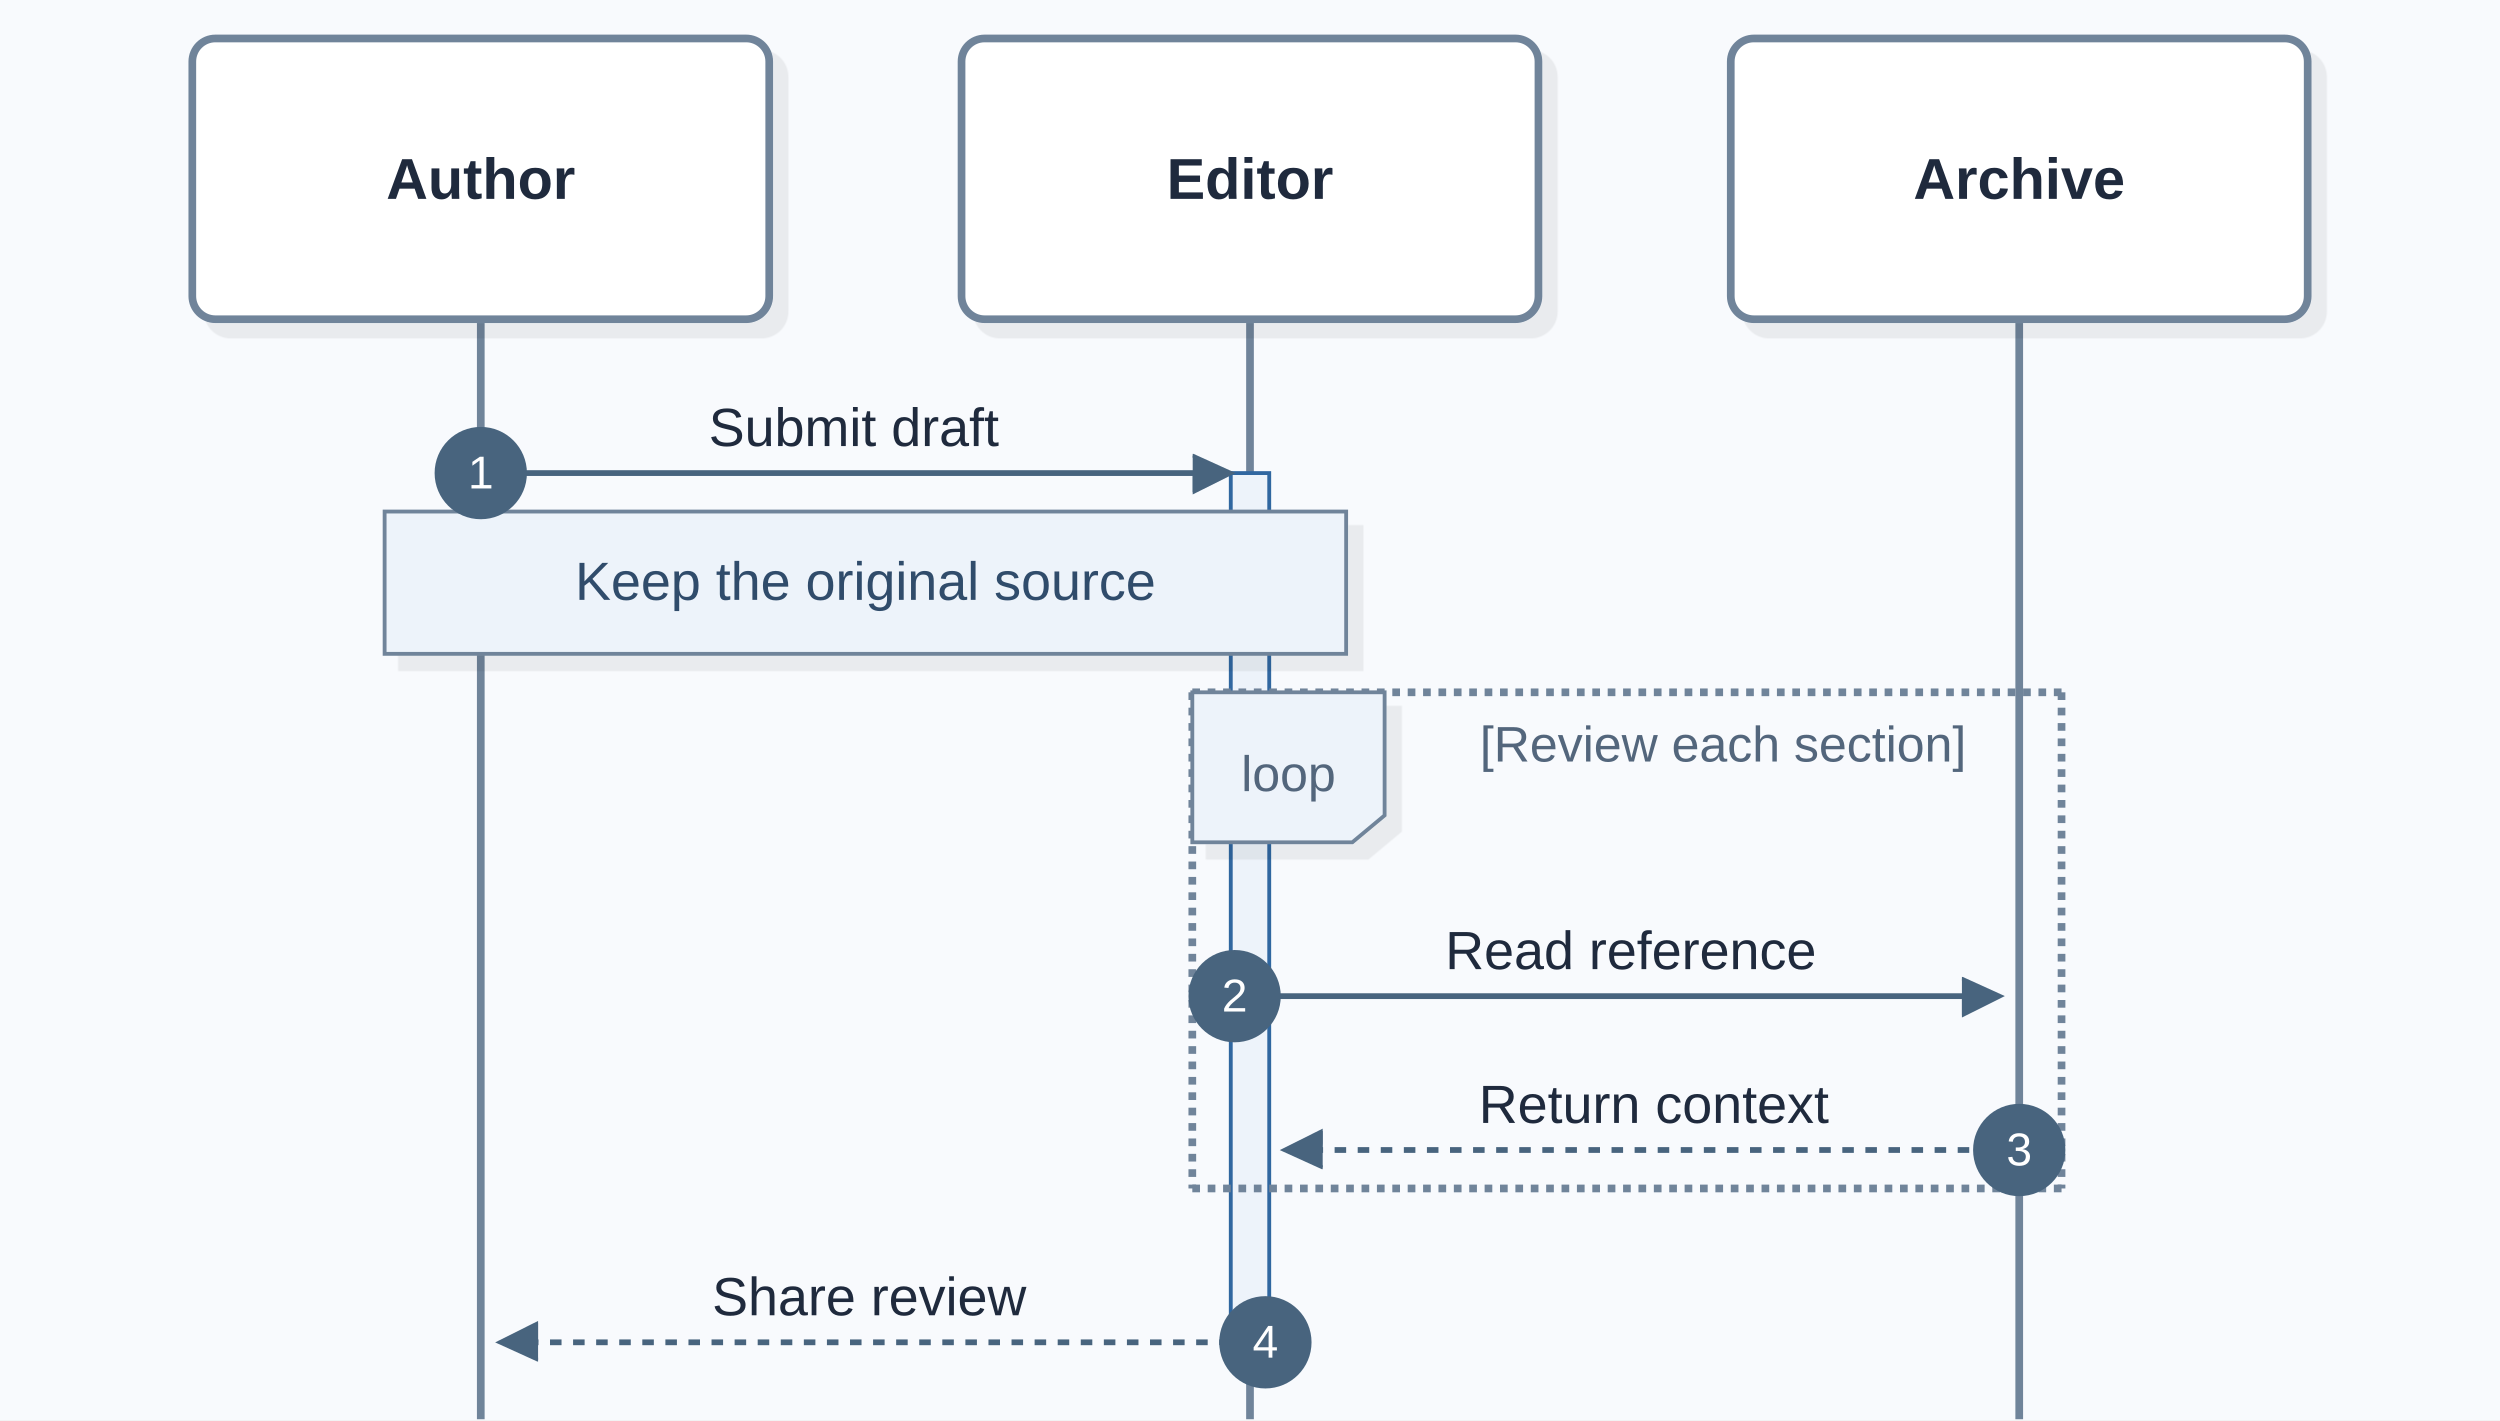
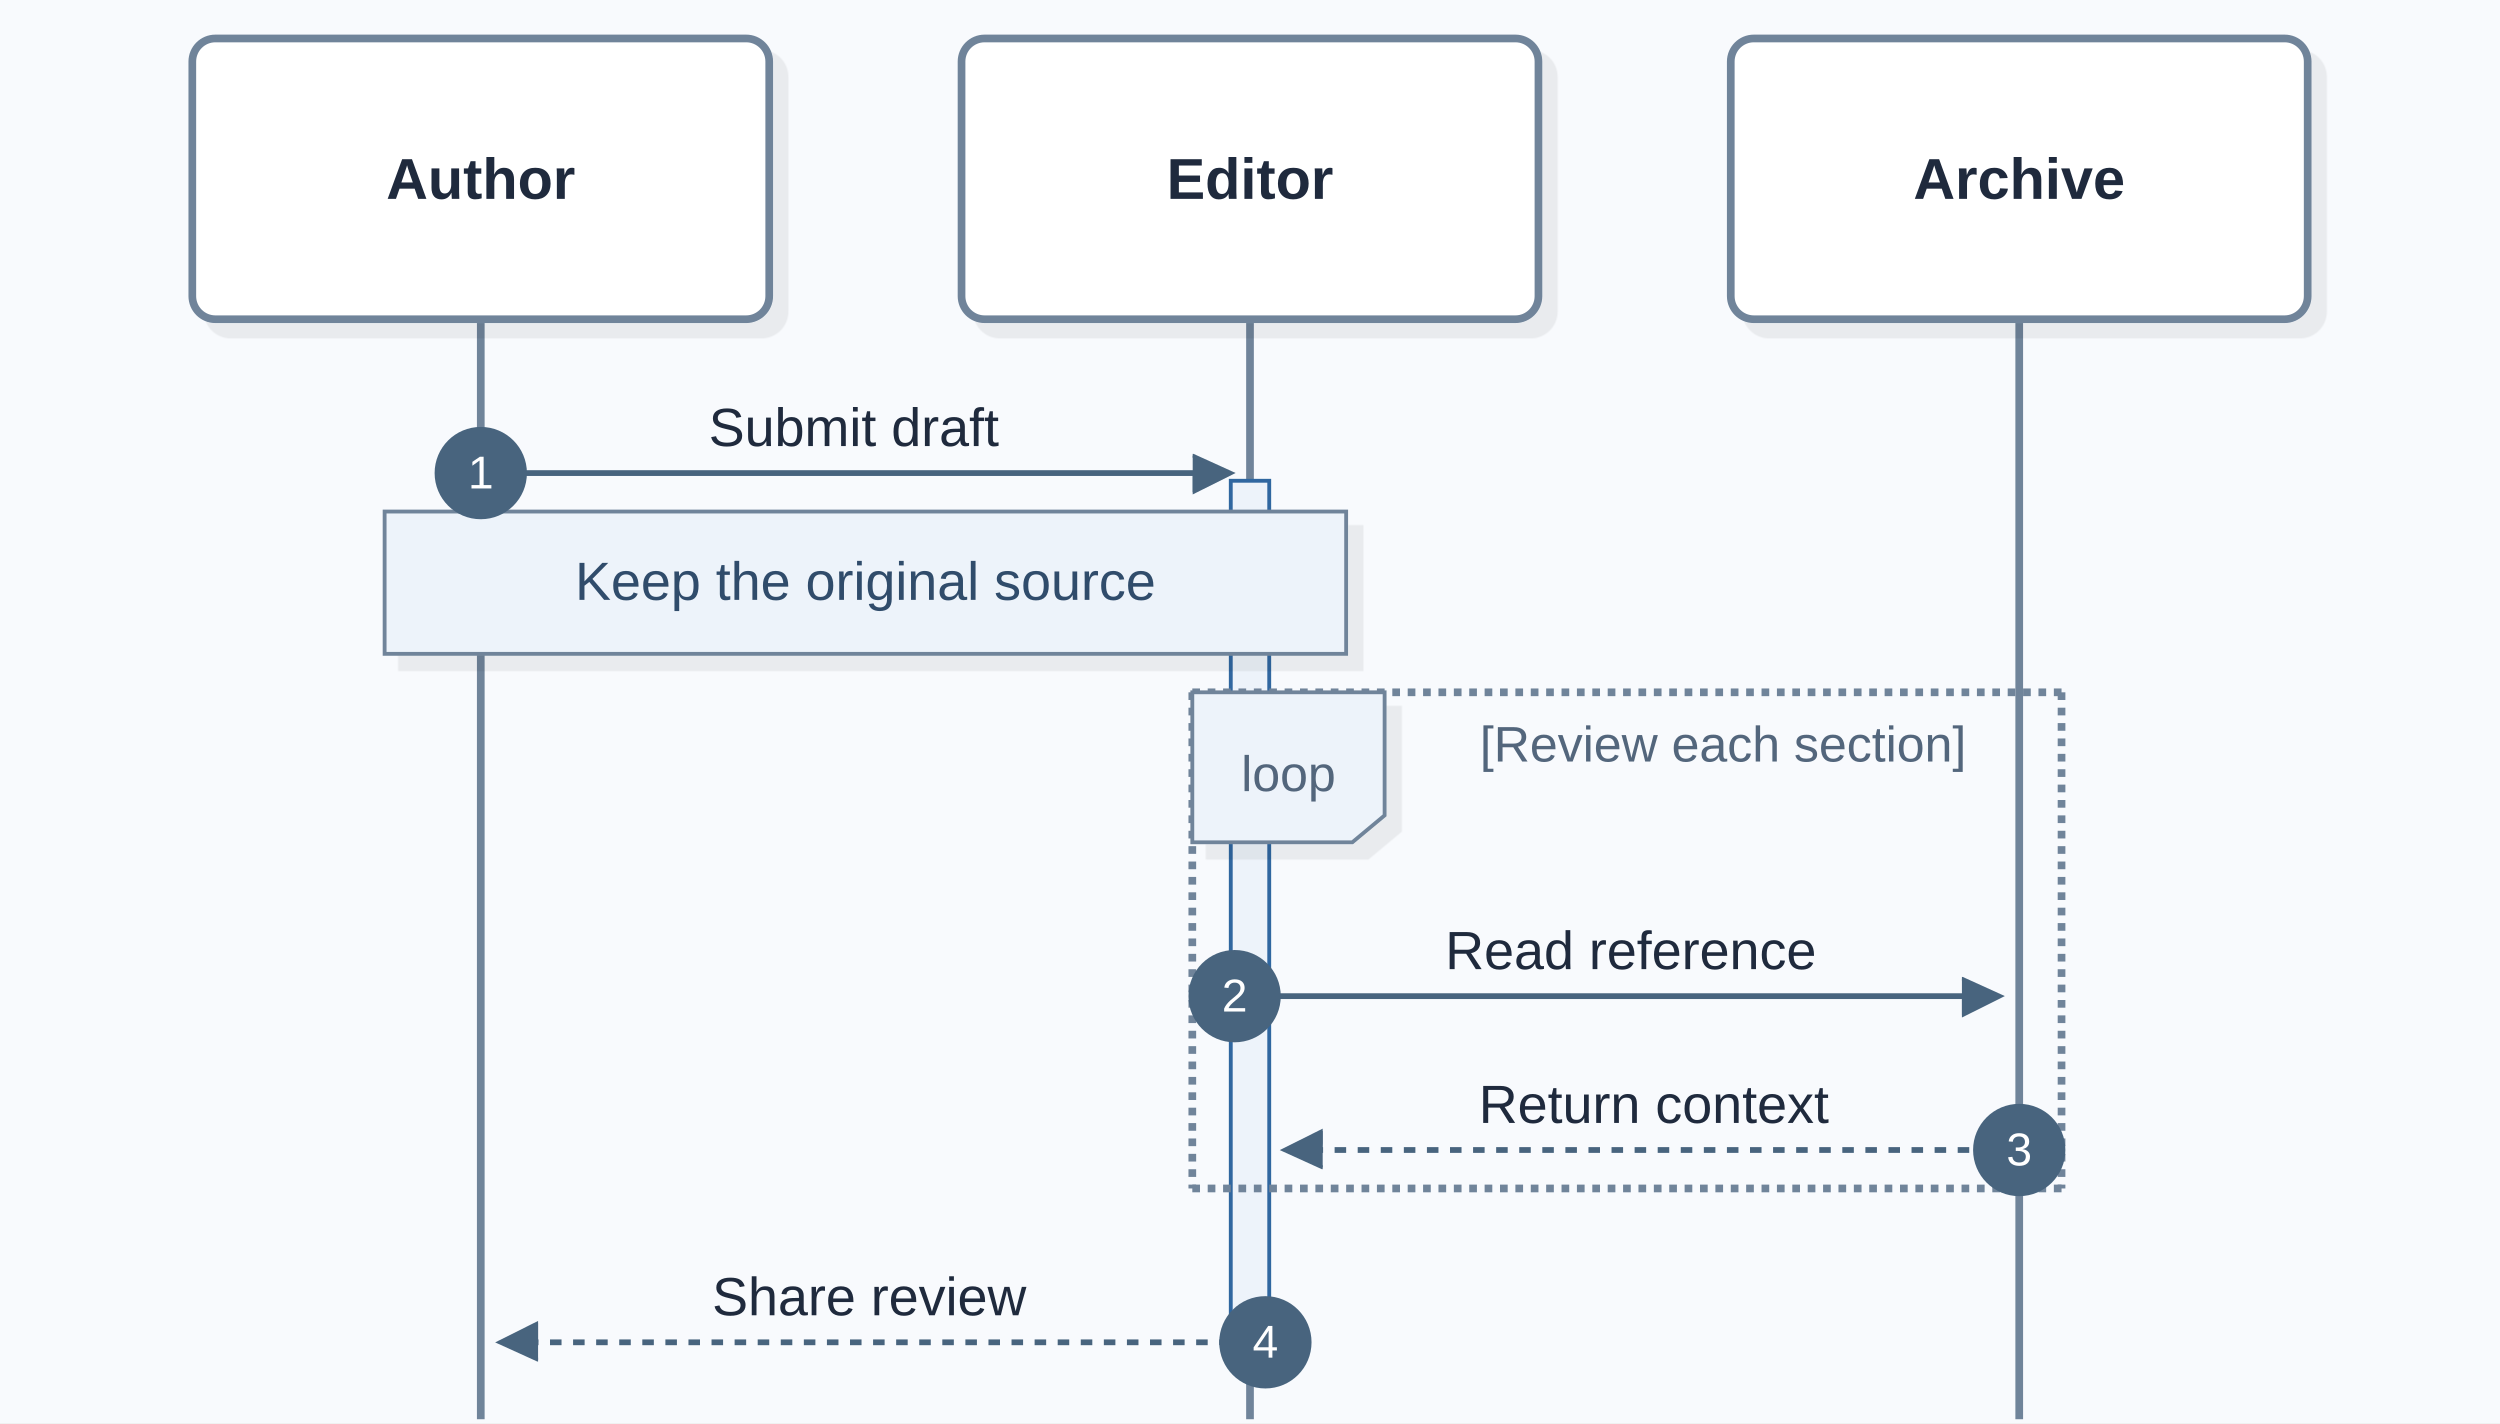
- <svg xmlns="http://www.w3.org/2000/svg" id="theme-atlas-sequence" width="100%" style="max-width: 650px;" viewBox="-50 -10 650 369.25" role="graphics-document document" aria-roledescription="sequence">
-   <rect class="merman-theme-canvas-base" data-merman-theme-canvas="base" aria-hidden="true" pointer-events="none" x="-50" y="-10" width="650" height="369.25" fill="#F8FAFD" />
+ <svg xmlns="http://www.w3.org/2000/svg" id="theme-atlas-sequence" width="100%" style="max-width: 650px;" viewBox="-50 -10 650 370" role="graphics-document document" aria-roledescription="sequence">
+   <rect class="merman-theme-canvas-base" data-merman-theme-canvas="base" aria-hidden="true" pointer-events="none" x="-50" y="-10" width="650" height="370" fill="#F8FAFD" />
  <g>
    <line id="actor2" x1="475" y1="73" x2="475" y2="359" class="actor-line 200" stroke-width="0.5px" stroke="#999" name="Archive" data-et="life-line" data-id="Archive" />
    <g id="root-2" data-et="participant" data-type="participant" data-id="Archive" data-look="neo">
      <rect x="400" y="0" fill="#eaeaea" stroke="#666" width="150" height="73" name="Archive" rx="6" ry="6" class="actor actor-top" data-look="neo" filter="url(#theme-atlas-sequence-drop-shadow)" />
      <text x="475" y="36.5" dominant-baseline="central" alignment-baseline="central" class="actor actor-box" style="text-anchor: middle;font-family:&quot;Recursive Variable&quot;,arial,sans-serif;font-size:15px;font-weight:600;font-style:normal;">
        <tspan x="475" dy="0">Archive</tspan>
      </text>
    </g>
  </g>
  <g>
    <line id="actor1" x1="275" y1="73" x2="275" y2="359" class="actor-line 200" stroke-width="0.5px" stroke="#999" name="Editor" data-et="life-line" data-id="Editor" />
    <g id="root-1" data-et="participant" data-type="participant" data-id="Editor" data-look="neo">
      <rect x="200" y="0" fill="#eaeaea" stroke="#666" width="150" height="73" name="Editor" rx="6" ry="6" class="actor actor-top" data-look="neo" filter="url(#theme-atlas-sequence-drop-shadow)" />
      <text x="275" y="36.5" dominant-baseline="central" alignment-baseline="central" class="actor actor-box" style="text-anchor: middle;font-family:&quot;Recursive Variable&quot;,arial,sans-serif;font-size:15px;font-weight:600;font-style:normal;">
        <tspan x="275" dy="0">Editor</tspan>
      </text>
    </g>
  </g>
  <g>
    <line id="actor0" x1="75" y1="73" x2="75" y2="359" class="actor-line 200" stroke-width="0.5px" stroke="#999" name="Author" data-et="life-line" data-id="Author" />
    <g id="root-0" data-et="participant" data-type="participant" data-id="Author" data-look="neo">
      <rect x="0" y="0" fill="#eaeaea" stroke="#666" width="150" height="73" name="Author" rx="6" ry="6" class="actor actor-top" data-look="neo" filter="url(#theme-atlas-sequence-drop-shadow)" />
      <text x="75" y="36.5" dominant-baseline="central" alignment-baseline="central" class="actor actor-box" style="text-anchor: middle;font-family:&quot;Recursive Variable&quot;,arial,sans-serif;font-size:15px;font-weight:600;font-style:normal;">
        <tspan x="75" dy="0">Author</tspan>
      </text>
    </g>
  </g>
  <style>#theme-atlas-sequence{font-family:"Recursive Variable",arial,sans-serif;font-size:14px;fill:#28253D;}@keyframes edge-animation-frame{from{stroke-dashoffset:0;}}@keyframes dash{to{stroke-dashoffset:0;}}#theme-atlas-sequence .edge-animation-slow{stroke-dasharray:9,5!important;stroke-dashoffset:900;animation:dash 50s linear infinite;stroke-linecap:round;}#theme-atlas-sequence .edge-animation-fast{stroke-dasharray:9,5!important;stroke-dashoffset:900;animation:dash 20s linear infinite;stroke-linecap:round;}#theme-atlas-sequence .error-icon{fill:#ffffff;}#theme-atlas-sequence .error-text{fill:#000000;stroke:#000000;}#theme-atlas-sequence .edge-thickness-normal{stroke-width:1px;}#theme-atlas-sequence .edge-thickness-thick{stroke-width:3.5px;}#theme-atlas-sequence .edge-pattern-solid{stroke-dasharray:0;}#theme-atlas-sequence .edge-thickness-invisible{stroke-width:0;fill:none;}#theme-atlas-sequence .edge-pattern-dashed{stroke-dasharray:3;}#theme-atlas-sequence .edge-pattern-dotted{stroke-dasharray:2;}#theme-atlas-sequence .marker{fill:#000000;stroke:#000000;}#theme-atlas-sequence .marker.cross{stroke:#000000;}#theme-atlas-sequence svg{font-family:"Recursive Variable",arial,sans-serif;font-size:14px;}#theme-atlas-sequence p{margin:0;}#theme-atlas-sequence .actor{stroke:#70849A;fill:#FFFFFF;stroke-width:2;}#theme-atlas-sequence rect.actor.outer-path[data-look="neo"]{filter:url(#theme-atlas-sequence-drop-shadow);}#theme-atlas-sequence rect.note[data-look="neo"]{stroke:#70849A;fill:#EDF3FA;filter:url(#theme-atlas-sequence-drop-shadow);}#theme-atlas-sequence text.actor&gt;tspan{stroke:none;}#theme-atlas-sequence .actor-line{stroke:#70849A;}#theme-atlas-sequence .innerArc{stroke-width:1.5;stroke-dasharray:none;}#theme-atlas-sequence .messageLine0{stroke-width:1.5;stroke-dasharray:none;}#theme-atlas-sequence .messageLine1{stroke-width:1.5;stroke-dasharray:2,2;}#theme-atlas-sequence .messageLine0,#theme-atlas-sequence .messageLine1{stroke:#48647E;}#theme-atlas-sequence [id="theme-atlas-sequence-arrowhead"] path,#theme-atlas-sequence [id="theme-atlas-sequence-crosshead"] path,#theme-atlas-sequence [id="theme-atlas-sequence-filled-head"] path,#theme-atlas-sequence [id="theme-atlas-sequence-solidTopArrowHead"] path,#theme-atlas-sequence [id="theme-atlas-sequence-solidBottomArrowHead"] path{fill:#48647E;stroke:#48647E;}#theme-atlas-sequence [id="theme-atlas-sequence-stickTopArrowHead"] path,#theme-atlas-sequence [id="theme-atlas-sequence-stickBottomArrowHead"] path{stroke:#48647E;}#theme-atlas-sequence [id="theme-atlas-sequence-sequencenumber"]{fill:#48647E;}#theme-atlas-sequence .sequenceNumber,#theme-atlas-sequence .sequenceNumber&gt;tspan{fill:#FFFFFF;}#theme-atlas-sequence .messageText{stroke:none;}#theme-atlas-sequence .labelBox{stroke:#70849A;fill:#EDF3FA;filter:url(#theme-atlas-sequence-drop-shadow);}#theme-atlas-sequence .labelText,#theme-atlas-sequence .labelText&gt;tspan{stroke:none;}#theme-atlas-sequence .loopText,#theme-atlas-sequence .loopText&gt;tspan{stroke:none;}#theme-atlas-sequence .sectionTitle,#theme-atlas-sequence .sectionTitle&gt;tspan{stroke:none;}#theme-atlas-sequence .loopLine{stroke-width:2px;stroke-dasharray:2,2;stroke:#70849A;fill:#28253D;}#theme-atlas-sequence .note{stroke:#70849A;fill:#EDF3FA;}#theme-atlas-sequence .noteText,#theme-atlas-sequence .noteText&gt;tspan{stroke:none;}#theme-atlas-sequence .activation0{fill:hsl(-120, 0%, 80%);stroke:hsl(-120, 0%, 70%);}#theme-atlas-sequence .activation1{fill:hsl(-120, 0%, 80%);stroke:hsl(-120, 0%, 70%);}#theme-atlas-sequence .activation2{fill:hsl(-120, 0%, 80%);stroke:hsl(-120, 0%, 70%);}#theme-atlas-sequence .actorPopupMenu{position:absolute;}#theme-atlas-sequence .actorPopupMenuPanel{position:absolute;fill:#ffffff;box-shadow:0px 8px 16px 0px rgba(0,0,0,0.2);filter:drop-shadow(3px 5px 2px rgb(0 0 0 / 0.4));}#theme-atlas-sequence .actor-man circle,#theme-atlas-sequence line{fill:#ffffff;stroke-width:2px;}#theme-atlas-sequence .actor-man line,#theme-atlas-sequence .actor-man circle,#theme-atlas-sequence .actor line,#theme-atlas-sequence .actor circle{fill:#FFFFFF;}#theme-atlas-sequence .actor-man line,#theme-atlas-sequence .actor-man circle,#theme-atlas-sequence .actor line,#theme-atlas-sequence .actor circle{stroke:#70849A;}#theme-atlas-sequence .activation0,#theme-atlas-sequence .activation1,#theme-atlas-sequence .activation2{fill:#EDF3FA;}#theme-atlas-sequence .activation0,#theme-atlas-sequence .activation1,#theme-atlas-sequence .activation2{stroke:#3067A0;}#theme-atlas-sequence text.actor,#theme-atlas-sequence text.actor&gt;tspan,#theme-atlas-sequence text.text,#theme-atlas-sequence text.text&gt;tspan{font-family:"Recursive Variable",arial,sans-serif;font-size:15px;font-weight:600;font-style:normal;fill:#1F2A3D;}#theme-atlas-sequence .messageText,#theme-atlas-sequence .messageText&gt;tspan{font-family:"Recursive Variable",arial,sans-serif;font-size:14px;font-weight:400;font-style:normal;fill:#1F2A3D;}#theme-atlas-sequence .noteText,#theme-atlas-sequence .noteText&gt;tspan{font-family:"Recursive Variable",arial,sans-serif;font-size:14px;font-weight:400;font-style:normal;fill:#304C6B;}#theme-atlas-sequence .loopText,#theme-atlas-sequence .loopText&gt;tspan,#theme-atlas-sequence .sectionTitle,#theme-atlas-sequence .sectionTitle&gt;tspan,#theme-atlas-sequence .labelText,#theme-atlas-sequence .labelText&gt;tspan{font-family:"Recursive Variable",arial,sans-serif;font-size:13px;font-weight:400;font-style:normal;fill:#53667C;}#theme-atlas-sequence g rect.rect{filter:url(#theme-atlas-sequence-drop-shadow);stroke:#28253D;}#theme-atlas-sequence :root{--mermaid-font-family:"trebuchet ms",verdana,arial,sans-serif;}</style>
  <g />
  <defs>
    <symbol id="theme-atlas-sequence-computer" width="24" height="24">
      <path transform="scale(.5)" d="M2 2v13h20v-13h-20zm18 11h-16v-9h16v9zm-10.228 6l.466-1h3.524l.467 1h-4.457zm14.228 3h-24l2-6h2.104l-1.33 4h18.45l-1.297-4h2.073l2 6zm-5-10h-14v-7h14v7z" />
    </symbol>
  </defs>
  <defs>
    <symbol id="theme-atlas-sequence-database" fill-rule="evenodd" clip-rule="evenodd">
      <path transform="scale(.5)" d="M12.258.001l.256.004.255.005.253.008.251.01.249.012.247.015.246.016.242.019.241.02.239.023.236.024.233.027.231.028.229.031.225.032.223.034.22.036.217.038.214.04.211.041.208.043.205.045.201.046.198.048.194.05.191.051.187.053.183.054.18.056.175.057.172.059.168.06.163.061.16.063.155.064.15.066.074.033.073.033.071.034.07.034.069.035.068.035.067.035.066.035.064.036.064.036.062.036.06.036.06.037.058.037.058.037.055.038.055.038.053.038.052.038.051.039.05.039.048.039.047.039.045.04.044.04.043.04.041.04.04.041.039.041.037.041.036.041.034.041.033.042.032.042.03.042.029.042.027.042.026.043.024.043.023.043.021.043.02.043.018.044.017.043.015.044.013.044.012.044.011.045.009.044.007.045.006.045.004.045.002.045.001.045v17l-.001.045-.002.045-.004.045-.006.045-.007.045-.009.044-.011.045-.012.044-.013.044-.015.044-.017.043-.018.044-.02.043-.021.043-.023.043-.024.043-.026.043-.027.042-.029.042-.03.042-.032.042-.033.042-.034.041-.036.041-.037.041-.039.041-.04.041-.041.04-.043.04-.044.04-.045.04-.047.039-.048.039-.05.039-.051.039-.052.038-.053.038-.055.038-.055.038-.058.037-.058.037-.06.037-.06.036-.062.036-.064.036-.064.036-.066.035-.067.035-.068.035-.069.035-.07.034-.071.034-.073.033-.074.033-.15.066-.155.064-.16.063-.163.061-.168.06-.172.059-.175.057-.18.056-.183.054-.187.053-.191.051-.194.05-.198.048-.201.046-.205.045-.208.043-.211.041-.214.04-.217.038-.22.036-.223.034-.225.032-.229.031-.231.028-.233.027-.236.024-.239.023-.241.02-.242.019-.246.016-.247.015-.249.012-.251.01-.253.008-.255.005-.256.004-.258.001-.258-.001-.256-.004-.255-.005-.253-.008-.251-.01-.249-.012-.247-.015-.245-.016-.243-.019-.241-.02-.238-.023-.236-.024-.234-.027-.231-.028-.228-.031-.226-.032-.223-.034-.22-.036-.217-.038-.214-.04-.211-.041-.208-.043-.204-.045-.201-.046-.198-.048-.195-.05-.19-.051-.187-.053-.184-.054-.179-.056-.176-.057-.172-.059-.167-.06-.164-.061-.159-.063-.155-.064-.151-.066-.074-.033-.072-.033-.072-.034-.07-.034-.069-.035-.068-.035-.067-.035-.066-.035-.064-.036-.063-.036-.062-.036-.061-.036-.06-.037-.058-.037-.057-.037-.056-.038-.055-.038-.053-.038-.052-.038-.051-.039-.049-.039-.049-.039-.046-.039-.046-.04-.044-.04-.043-.04-.041-.04-.04-.041-.039-.041-.037-.041-.036-.041-.034-.041-.033-.042-.032-.042-.03-.042-.029-.042-.027-.042-.026-.043-.024-.043-.023-.043-.021-.043-.02-.043-.018-.044-.017-.043-.015-.044-.013-.044-.012-.044-.011-.045-.009-.044-.007-.045-.006-.045-.004-.045-.002-.045-.001-.045v-17l.001-.045.002-.045.004-.045.006-.045.007-.045.009-.044.011-.045.012-.044.013-.044.015-.044.017-.043.018-.044.02-.043.021-.043.023-.043.024-.043.026-.043.027-.042.029-.042.03-.042.032-.042.033-.042.034-.041.036-.041.037-.041.039-.041.04-.041.041-.04.043-.04.044-.04.046-.04.046-.039.049-.039.049-.039.051-.039.052-.038.053-.038.055-.038.056-.038.057-.037.058-.037.06-.037.061-.036.062-.036.063-.036.064-.036.066-.035.067-.035.068-.035.069-.035.07-.034.072-.034.072-.033.074-.033.151-.066.155-.064.159-.063.164-.061.167-.06.172-.059.176-.057.179-.056.184-.054.187-.053.19-.051.195-.05.198-.048.201-.046.204-.045.208-.043.211-.041.214-.04.217-.038.22-.036.223-.034.226-.032.228-.031.231-.028.234-.027.236-.024.238-.023.241-.02.243-.019.245-.016.247-.015.249-.012.251-.01.253-.008.255-.005.256-.004.258-.001.258.001zm-9.258 20.499v.01l.001.021.003.021.004.022.005.021.006.022.007.022.009.023.01.022.011.023.012.023.013.023.015.023.016.024.017.023.018.024.019.024.021.024.022.025.023.024.024.025.052.049.056.05.061.051.066.051.07.051.075.051.079.052.084.052.088.052.092.052.097.052.102.051.105.052.11.052.114.051.119.051.123.051.127.05.131.05.135.05.139.048.144.049.147.047.152.047.155.047.16.045.163.045.167.043.171.043.176.041.178.041.183.039.187.039.19.037.194.035.197.035.202.033.204.031.209.03.212.029.216.027.219.025.222.024.226.021.23.02.233.018.236.016.24.015.243.012.246.01.249.008.253.005.256.004.259.001.26-.001.257-.004.254-.005.25-.008.247-.011.244-.012.241-.014.237-.016.233-.018.231-.021.226-.021.224-.024.22-.026.216-.027.212-.028.21-.031.205-.031.202-.034.198-.034.194-.036.191-.037.187-.039.183-.04.179-.04.175-.042.172-.043.168-.044.163-.045.16-.046.155-.046.152-.047.148-.048.143-.049.139-.049.136-.05.131-.05.126-.05.123-.051.118-.052.114-.051.11-.052.106-.052.101-.052.096-.052.092-.052.088-.053.083-.051.079-.052.074-.052.07-.051.065-.051.06-.051.056-.05.051-.05.023-.024.023-.025.021-.024.02-.024.019-.024.018-.024.017-.024.015-.023.014-.024.013-.023.012-.023.01-.023.01-.022.008-.022.006-.022.006-.022.004-.022.004-.021.001-.021.001-.021v-4.127l-.077.055-.08.053-.083.054-.085.053-.087.052-.09.052-.093.051-.095.05-.097.05-.1.049-.102.049-.105.048-.106.047-.109.047-.111.046-.114.045-.115.045-.118.044-.12.043-.122.042-.124.042-.126.041-.128.04-.13.04-.132.038-.134.038-.135.037-.138.037-.139.035-.142.035-.143.034-.144.033-.147.032-.148.031-.15.03-.151.03-.153.029-.154.027-.156.027-.158.026-.159.025-.161.024-.162.023-.163.022-.165.021-.166.02-.167.019-.169.018-.169.017-.171.016-.173.015-.173.014-.175.013-.175.012-.177.011-.178.01-.179.008-.179.008-.181.006-.182.005-.182.004-.184.003-.184.002h-.37l-.184-.002-.184-.003-.182-.004-.182-.005-.181-.006-.179-.008-.179-.008-.178-.01-.176-.011-.176-.012-.175-.013-.173-.014-.172-.015-.171-.016-.17-.017-.169-.018-.167-.019-.166-.02-.165-.021-.163-.022-.162-.023-.161-.024-.159-.025-.157-.026-.156-.027-.155-.027-.153-.029-.151-.03-.15-.03-.148-.031-.146-.032-.145-.033-.143-.034-.141-.035-.14-.035-.137-.037-.136-.037-.134-.038-.132-.038-.13-.04-.128-.04-.126-.041-.124-.042-.122-.042-.12-.044-.117-.043-.116-.045-.113-.045-.112-.046-.109-.047-.106-.047-.105-.048-.102-.049-.1-.049-.097-.05-.095-.05-.093-.052-.09-.051-.087-.052-.085-.053-.083-.054-.08-.054-.077-.054v4.127zm0-5.654v.011l.001.021.003.021.004.021.005.022.006.022.007.022.009.022.01.022.011.023.012.023.013.023.015.024.016.023.017.024.018.024.019.024.021.024.022.024.023.025.024.024.052.05.056.05.061.05.066.051.07.051.075.052.079.051.084.052.088.052.092.052.097.052.102.052.105.052.11.051.114.051.119.052.123.05.127.051.131.05.135.049.139.049.144.048.147.048.152.047.155.046.16.045.163.045.167.044.171.042.176.042.178.04.183.04.187.038.19.037.194.036.197.034.202.033.204.032.209.03.212.028.216.027.219.025.222.024.226.022.23.02.233.018.236.016.24.014.243.012.246.01.249.008.253.006.256.003.259.001.26-.001.257-.003.254-.006.25-.008.247-.01.244-.012.241-.015.237-.016.233-.018.231-.02.226-.022.224-.024.22-.025.216-.027.212-.029.21-.03.205-.032.202-.033.198-.035.194-.036.191-.037.187-.039.183-.039.179-.041.175-.042.172-.043.168-.044.163-.045.16-.045.155-.047.152-.047.148-.048.143-.048.139-.05.136-.049.131-.05.126-.051.123-.051.118-.051.114-.052.11-.052.106-.052.101-.052.096-.052.092-.052.088-.052.083-.052.079-.052.074-.051.07-.052.065-.051.06-.05.056-.051.051-.049.023-.025.023-.024.021-.025.02-.024.019-.024.018-.024.017-.024.015-.023.014-.023.013-.024.012-.022.01-.023.01-.023.008-.022.006-.022.006-.022.004-.021.004-.022.001-.021.001-.021v-4.139l-.077.054-.08.054-.083.054-.085.052-.087.053-.09.051-.093.051-.095.051-.097.05-.1.049-.102.049-.105.048-.106.047-.109.047-.111.046-.114.045-.115.044-.118.044-.12.044-.122.042-.124.042-.126.041-.128.04-.13.039-.132.039-.134.038-.135.037-.138.036-.139.036-.142.035-.143.033-.144.033-.147.033-.148.031-.15.03-.151.03-.153.028-.154.028-.156.027-.158.026-.159.025-.161.024-.162.023-.163.022-.165.021-.166.02-.167.019-.169.018-.169.017-.171.016-.173.015-.173.014-.175.013-.175.012-.177.011-.178.009-.179.009-.179.007-.181.007-.182.005-.182.004-.184.003-.184.002h-.37l-.184-.002-.184-.003-.182-.004-.182-.005-.181-.007-.179-.007-.179-.009-.178-.009-.176-.011-.176-.012-.175-.013-.173-.014-.172-.015-.171-.016-.17-.017-.169-.018-.167-.019-.166-.02-.165-.021-.163-.022-.162-.023-.161-.024-.159-.025-.157-.026-.156-.027-.155-.028-.153-.028-.151-.03-.15-.03-.148-.031-.146-.033-.145-.033-.143-.033-.141-.035-.14-.036-.137-.036-.136-.037-.134-.038-.132-.039-.13-.039-.128-.04-.126-.041-.124-.042-.122-.043-.12-.043-.117-.044-.116-.044-.113-.046-.112-.046-.109-.046-.106-.047-.105-.048-.102-.049-.1-.049-.097-.05-.095-.051-.093-.051-.09-.051-.087-.053-.085-.052-.083-.054-.08-.054-.077-.054v4.139zm0-5.666v.011l.001.02.003.022.004.021.005.022.006.021.007.022.009.023.01.022.011.023.012.023.013.023.015.023.016.024.017.024.018.023.019.024.021.025.022.024.023.024.024.025.052.05.056.05.061.05.066.051.07.051.075.052.079.051.084.052.088.052.092.052.097.052.102.052.105.051.11.052.114.051.119.051.123.051.127.05.131.05.135.05.139.049.144.048.147.048.152.047.155.046.16.045.163.045.167.043.171.043.176.042.178.04.183.04.187.038.19.037.194.036.197.034.202.033.204.032.209.03.212.028.216.027.219.025.222.024.226.021.23.02.233.018.236.017.24.014.243.012.246.01.249.008.253.006.256.003.259.001.26-.001.257-.003.254-.006.25-.008.247-.01.244-.013.241-.014.237-.016.233-.018.231-.02.226-.022.224-.024.22-.025.216-.027.212-.029.21-.03.205-.032.202-.033.198-.035.194-.036.191-.037.187-.039.183-.039.179-.041.175-.042.172-.043.168-.044.163-.045.16-.045.155-.047.152-.047.148-.048.143-.049.139-.049.136-.049.131-.051.126-.05.123-.051.118-.052.114-.051.11-.052.106-.052.101-.052.096-.052.092-.052.088-.052.083-.052.079-.052.074-.052.07-.051.065-.051.06-.051.056-.05.051-.049.023-.025.023-.025.021-.024.02-.024.019-.024.018-.024.017-.024.015-.023.014-.024.013-.023.012-.023.01-.022.01-.023.008-.022.006-.022.006-.022.004-.022.004-.021.001-.021.001-.021v-4.153l-.077.054-.08.054-.083.053-.085.053-.087.053-.09.051-.093.051-.095.051-.097.05-.1.049-.102.048-.105.048-.106.048-.109.046-.111.046-.114.046-.115.044-.118.044-.12.043-.122.043-.124.042-.126.041-.128.04-.13.039-.132.039-.134.038-.135.037-.138.036-.139.036-.142.034-.143.034-.144.033-.147.032-.148.032-.15.03-.151.03-.153.028-.154.028-.156.027-.158.026-.159.024-.161.024-.162.023-.163.023-.165.021-.166.02-.167.019-.169.018-.169.017-.171.016-.173.015-.173.014-.175.013-.175.012-.177.01-.178.01-.179.009-.179.007-.181.006-.182.006-.182.004-.184.003-.184.001-.185.001-.185-.001-.184-.001-.184-.003-.182-.004-.182-.006-.181-.006-.179-.007-.179-.009-.178-.01-.176-.01-.176-.012-.175-.013-.173-.014-.172-.015-.171-.016-.17-.017-.169-.018-.167-.019-.166-.02-.165-.021-.163-.023-.162-.023-.161-.024-.159-.024-.157-.026-.156-.027-.155-.028-.153-.028-.151-.03-.15-.03-.148-.032-.146-.032-.145-.033-.143-.034-.141-.034-.14-.036-.137-.036-.136-.037-.134-.038-.132-.039-.13-.039-.128-.041-.126-.041-.124-.041-.122-.043-.12-.043-.117-.044-.116-.044-.113-.046-.112-.046-.109-.046-.106-.048-.105-.048-.102-.048-.1-.05-.097-.049-.095-.051-.093-.051-.09-.052-.087-.052-.085-.053-.083-.053-.08-.054-.077-.054v4.153zm8.74-8.179l-.257.004-.254.005-.25.008-.247.011-.244.012-.241.014-.237.016-.233.018-.231.021-.226.022-.224.023-.22.026-.216.027-.212.028-.21.031-.205.032-.202.033-.198.034-.194.036-.191.038-.187.038-.183.04-.179.041-.175.042-.172.043-.168.043-.163.045-.16.046-.155.046-.152.048-.148.048-.143.048-.139.049-.136.05-.131.05-.126.051-.123.051-.118.051-.114.052-.11.052-.106.052-.101.052-.096.052-.092.052-.088.052-.083.052-.079.052-.074.051-.07.052-.065.051-.06.05-.056.05-.051.05-.023.025-.023.024-.021.024-.02.025-.019.024-.018.024-.017.023-.015.024-.014.023-.013.023-.012.023-.01.023-.01.022-.008.022-.006.023-.006.021-.004.022-.004.021-.001.021-.001.021.001.021.001.021.004.021.004.022.006.021.006.023.008.022.01.022.01.023.012.023.013.023.014.023.015.024.017.023.018.024.019.024.02.025.021.024.023.024.023.025.051.05.056.05.06.05.065.051.07.052.074.051.079.052.083.052.088.052.092.052.096.052.101.052.106.052.11.052.114.052.118.051.123.051.126.051.131.05.136.05.139.049.143.048.148.048.152.048.155.046.16.046.163.045.168.043.172.043.175.042.179.041.183.04.187.038.191.038.194.036.198.034.202.033.205.032.21.031.212.028.216.027.22.026.224.023.226.022.231.021.233.018.237.016.241.014.244.012.247.011.25.008.254.005.257.004.26.001.26-.001.257-.004.254-.005.25-.008.247-.011.244-.012.241-.014.237-.016.233-.018.231-.021.226-.022.224-.023.22-.026.216-.027.212-.028.21-.031.205-.032.202-.033.198-.034.194-.036.191-.038.187-.038.183-.04.179-.041.175-.042.172-.043.168-.043.163-.045.16-.046.155-.046.152-.048.148-.048.143-.048.139-.049.136-.05.131-.05.126-.051.123-.051.118-.051.114-.052.11-.052.106-.052.101-.052.096-.052.092-.052.088-.052.083-.052.079-.052.074-.051.07-.052.065-.051.06-.05.056-.05.051-.05.023-.025.023-.024.021-.024.02-.025.019-.024.018-.024.017-.023.015-.024.014-.023.013-.023.012-.023.01-.023.01-.022.008-.022.006-.023.006-.021.004-.022.004-.021.001-.021.001-.021-.001-.021-.001-.021-.004-.021-.004-.022-.006-.021-.006-.023-.008-.022-.01-.022-.01-.023-.012-.023-.013-.023-.014-.023-.015-.024-.017-.023-.018-.024-.019-.024-.02-.025-.021-.024-.023-.024-.023-.025-.051-.05-.056-.05-.06-.05-.065-.051-.07-.052-.074-.051-.079-.052-.083-.052-.088-.052-.092-.052-.096-.052-.101-.052-.106-.052-.11-.052-.114-.052-.118-.051-.123-.051-.126-.051-.131-.05-.136-.05-.139-.049-.143-.048-.148-.048-.152-.048-.155-.046-.16-.046-.163-.045-.168-.043-.172-.043-.175-.042-.179-.041-.183-.04-.187-.038-.191-.038-.194-.036-.198-.034-.202-.033-.205-.032-.21-.031-.212-.028-.216-.027-.22-.026-.224-.023-.226-.022-.231-.021-.233-.018-.237-.016-.241-.014-.244-.012-.247-.011-.25-.008-.254-.005-.257-.004-.26-.001-.26.001z" />
    </symbol>
  </defs>
  <defs>
    <symbol id="theme-atlas-sequence-clock" width="24" height="24">
      <path transform="scale(.5)" d="M12 2c5.514 0 10 4.486 10 10s-4.486 10-10 10-10-4.486-10-10 4.486-10 10-10zm0-2c-6.627 0-12 5.373-12 12s5.373 12 12 12 12-5.373 12-12-5.373-12-12-12zm5.848 12.459c.202.038.202.333.001.372-1.907.361-6.045 1.111-6.547 1.111-.719 0-1.301-.582-1.301-1.301 0-.512.77-5.447 1.125-7.445.034-.192.312-.181.343.014l.985 6.238 5.394 1.011z" />
    </symbol>
  </defs>
  <defs>
    <marker id="theme-atlas-sequence-arrowhead" refX="7.9" refY="5" markerUnits="userSpaceOnUse" markerWidth="12" markerHeight="12" orient="auto-start-reverse">
      <path d="M -1 0 L 10 5 L 0 10 z" />
    </marker>
  </defs>
  <defs>
    <marker id="theme-atlas-sequence-crosshead" markerWidth="15" markerHeight="8" orient="auto" refX="4" refY="4.5">
      <path fill="none" stroke="#000000" stroke-width="1pt" d="M 1,2 L 6,7 M 6,2 L 1,7" style="stroke-dasharray: 0, 0;" />
    </marker>
  </defs>
  <defs>
    <marker id="theme-atlas-sequence-filled-head" refX="15.5" refY="7" markerWidth="20" markerHeight="28" orient="auto">
      <path d="M 18,7 L9,13 L14,7 L9,1 Z" />
    </marker>
  </defs>
  <defs>
    <marker id="theme-atlas-sequence-sequencenumber" refX="15" refY="15" markerWidth="60" markerHeight="40" orient="auto">
      <circle cx="15" cy="15" r="6" />
    </marker>
  </defs>
  <defs>
    <marker id="theme-atlas-sequence-solidTopArrowHead" refX="7.9" refY="7.25" markerUnits="userSpaceOnUse" markerWidth="12" markerHeight="12" orient="auto-start-reverse">
      <path d="M 0 0 L 10 8 L 0 8 z" />
    </marker>
  </defs>
  <defs>
    <marker id="theme-atlas-sequence-solidBottomArrowHead" refX="7.9" refY="0.75" markerUnits="userSpaceOnUse" markerWidth="12" markerHeight="12" orient="auto-start-reverse">
      <path d="M 0 0 L 10 0 L 0 8 z" />
    </marker>
  </defs>
  <defs>
    <marker id="theme-atlas-sequence-stickTopArrowHead" refX="7.5" refY="7" markerUnits="userSpaceOnUse" markerWidth="12" markerHeight="12" orient="auto-start-reverse">
      <path d="M 0 0 L 7 7" stroke="black" stroke-width="1.5" fill="none" />
    </marker>
  </defs>
  <defs>
    <marker id="theme-atlas-sequence-stickBottomArrowHead" refX="7.5" refY="0" markerUnits="userSpaceOnUse" markerWidth="12" markerHeight="12" orient="auto-start-reverse">
      <path d="M 0 7 L 7 0" stroke="black" stroke-width="1.5" fill="none" />
    </marker>
  </defs>
  <defs>
    <filter id="theme-atlas-sequence-drop-shadow" height="130%" width="130%">
      <feDropShadow dx="4" dy="4" stdDeviation="0" flood-opacity="0.06" flood-color="#000000" />
    </filter>
  </defs>
  <g>
-     <rect x="270" y="113" fill="#EDF2AE" stroke="#666" width="10" height="226" class="activation0" data-look="neo" />
+     <rect x="270" y="115" fill="#EDF2AE" stroke="#666" width="10" height="224" class="activation0" data-look="neo" />
  </g>
  <g data-et="note" data-id="i3">
    <rect x="50" y="123" fill="#EDF2AE" stroke="#666" width="250" height="37" class="note" data-look="neo" />
    <text x="175" y="128" text-anchor="middle" dominant-baseline="middle" alignment-baseline="middle" class="noteText" dy="1em" style="font-family:&quot;Recursive Variable&quot;,arial,sans-serif;font-size:14px;font-weight:400;font-style:normal;">
      <tspan x="175">Keep the original source</tspan>
    </text>
  </g>
  <g data-et="control-structure" data-id="i7">
    <line x1="260" y1="170" x2="486" y2="170" class="loopLine" />
    <line x1="486" y1="170" x2="486" y2="299" class="loopLine" />
    <line x1="260" y1="299" x2="486" y2="299" class="loopLine" />
    <line x1="260" y1="170" x2="260" y2="299" class="loopLine" />
    <polygon points="260,170 310,170 310,202 301.6,209 260,209" class="labelBox" />
    <text x="285" y="192" text-anchor="middle" dominant-baseline="middle" alignment-baseline="middle" class="labelText" style="font-family:&quot;Recursive Variable&quot;,arial,sans-serif;font-size:13px;font-weight:400;font-style:normal;">loop</text>
    <text x="398" y="188" text-anchor="middle" class="loopText" style="font-family:&quot;Recursive Variable&quot;,arial,sans-serif;font-size:13px;font-weight:400;font-style:normal;">
      <tspan x="398">[Review each section]</tspan>
    </text>
  </g>
  <text x="172" y="88" text-anchor="middle" dominant-baseline="middle" alignment-baseline="middle" class="messageText" dy="1em" style="font-family:&quot;Recursive Variable&quot;,arial,sans-serif;font-size:14px;font-weight:400;font-style:normal;">Submit draft</text>
  <line x1="76" y1="113" x2="268" y2="113" class="messageLine0" data-et="message" data-id="i1" data-from="Author" data-to="Editor" stroke-width="2" stroke="none" marker-end="url(#theme-atlas-sequence-arrowhead)" style="fill: none;" />
  <line x1="75" y1="113" x2="75" y2="113" stroke-width="0" marker-start="url(#theme-atlas-sequence-sequencenumber)" />
  <text x="75" y="117" font-family="sans-serif" font-size="12px" text-anchor="middle" class="sequenceNumber" style="font-family:&quot;Recursive Variable&quot;,arial,sans-serif;font-weight:400;font-style:normal;">1</text>
  <text x="374" y="224" text-anchor="middle" dominant-baseline="middle" alignment-baseline="middle" class="messageText" dy="1em" style="font-family:&quot;Recursive Variable&quot;,arial,sans-serif;font-size:14px;font-weight:400;font-style:normal;">Read reference</text>
  <line x1="280" y1="249" x2="468" y2="249" class="messageLine0" data-et="message" data-id="i5" data-from="Editor" data-to="Archive" stroke-width="2" stroke="none" marker-end="url(#theme-atlas-sequence-arrowhead)" style="fill: none;" />
  <line x1="271" y1="249" x2="271" y2="249" stroke-width="0" marker-start="url(#theme-atlas-sequence-sequencenumber)" />
  <text x="271" y="253" font-family="sans-serif" font-size="12px" text-anchor="middle" class="sequenceNumber" style="font-family:&quot;Recursive Variable&quot;,arial,sans-serif;font-weight:400;font-style:normal;">2</text>
  <text x="380" y="264" text-anchor="middle" dominant-baseline="middle" alignment-baseline="middle" class="messageText" dy="1em" style="font-family:&quot;Recursive Variable&quot;,arial,sans-serif;font-size:14px;font-weight:400;font-style:normal;">Return context</text>
  <line x1="474" y1="289" x2="286" y2="289" class="messageLine1" data-et="message" data-id="i6" data-from="Archive" data-to="Editor" stroke-width="2" stroke="none" marker-end="url(#theme-atlas-sequence-arrowhead)" style="stroke-dasharray: 3, 3; fill: none;" />
  <line x1="475" y1="289" x2="475" y2="289" stroke-width="0" marker-start="url(#theme-atlas-sequence-sequencenumber)" />
  <text x="475" y="293" font-family="sans-serif" font-size="12px" text-anchor="middle" class="sequenceNumber" style="font-family:&quot;Recursive Variable&quot;,arial,sans-serif;font-weight:400;font-style:normal;">3</text>
  <text x="176" y="314" text-anchor="middle" dominant-baseline="middle" alignment-baseline="middle" class="messageText" dy="1em" style="font-family:&quot;Recursive Variable&quot;,arial,sans-serif;font-size:14px;font-weight:400;font-style:normal;">Share review</text>
  <line x1="270" y1="339" x2="82" y2="339" class="messageLine1" data-et="message" data-id="i8" data-from="Editor" data-to="Author" stroke-width="2" stroke="none" marker-end="url(#theme-atlas-sequence-arrowhead)" style="stroke-dasharray: 3, 3; fill: none;" />
  <line x1="279" y1="339" x2="279" y2="339" stroke-width="0" marker-start="url(#theme-atlas-sequence-sequencenumber)" />
  <text x="279" y="343" font-family="sans-serif" font-size="12px" text-anchor="middle" class="sequenceNumber" style="font-family:&quot;Recursive Variable&quot;,arial,sans-serif;font-weight:400;font-style:normal;">4</text>
</svg>
